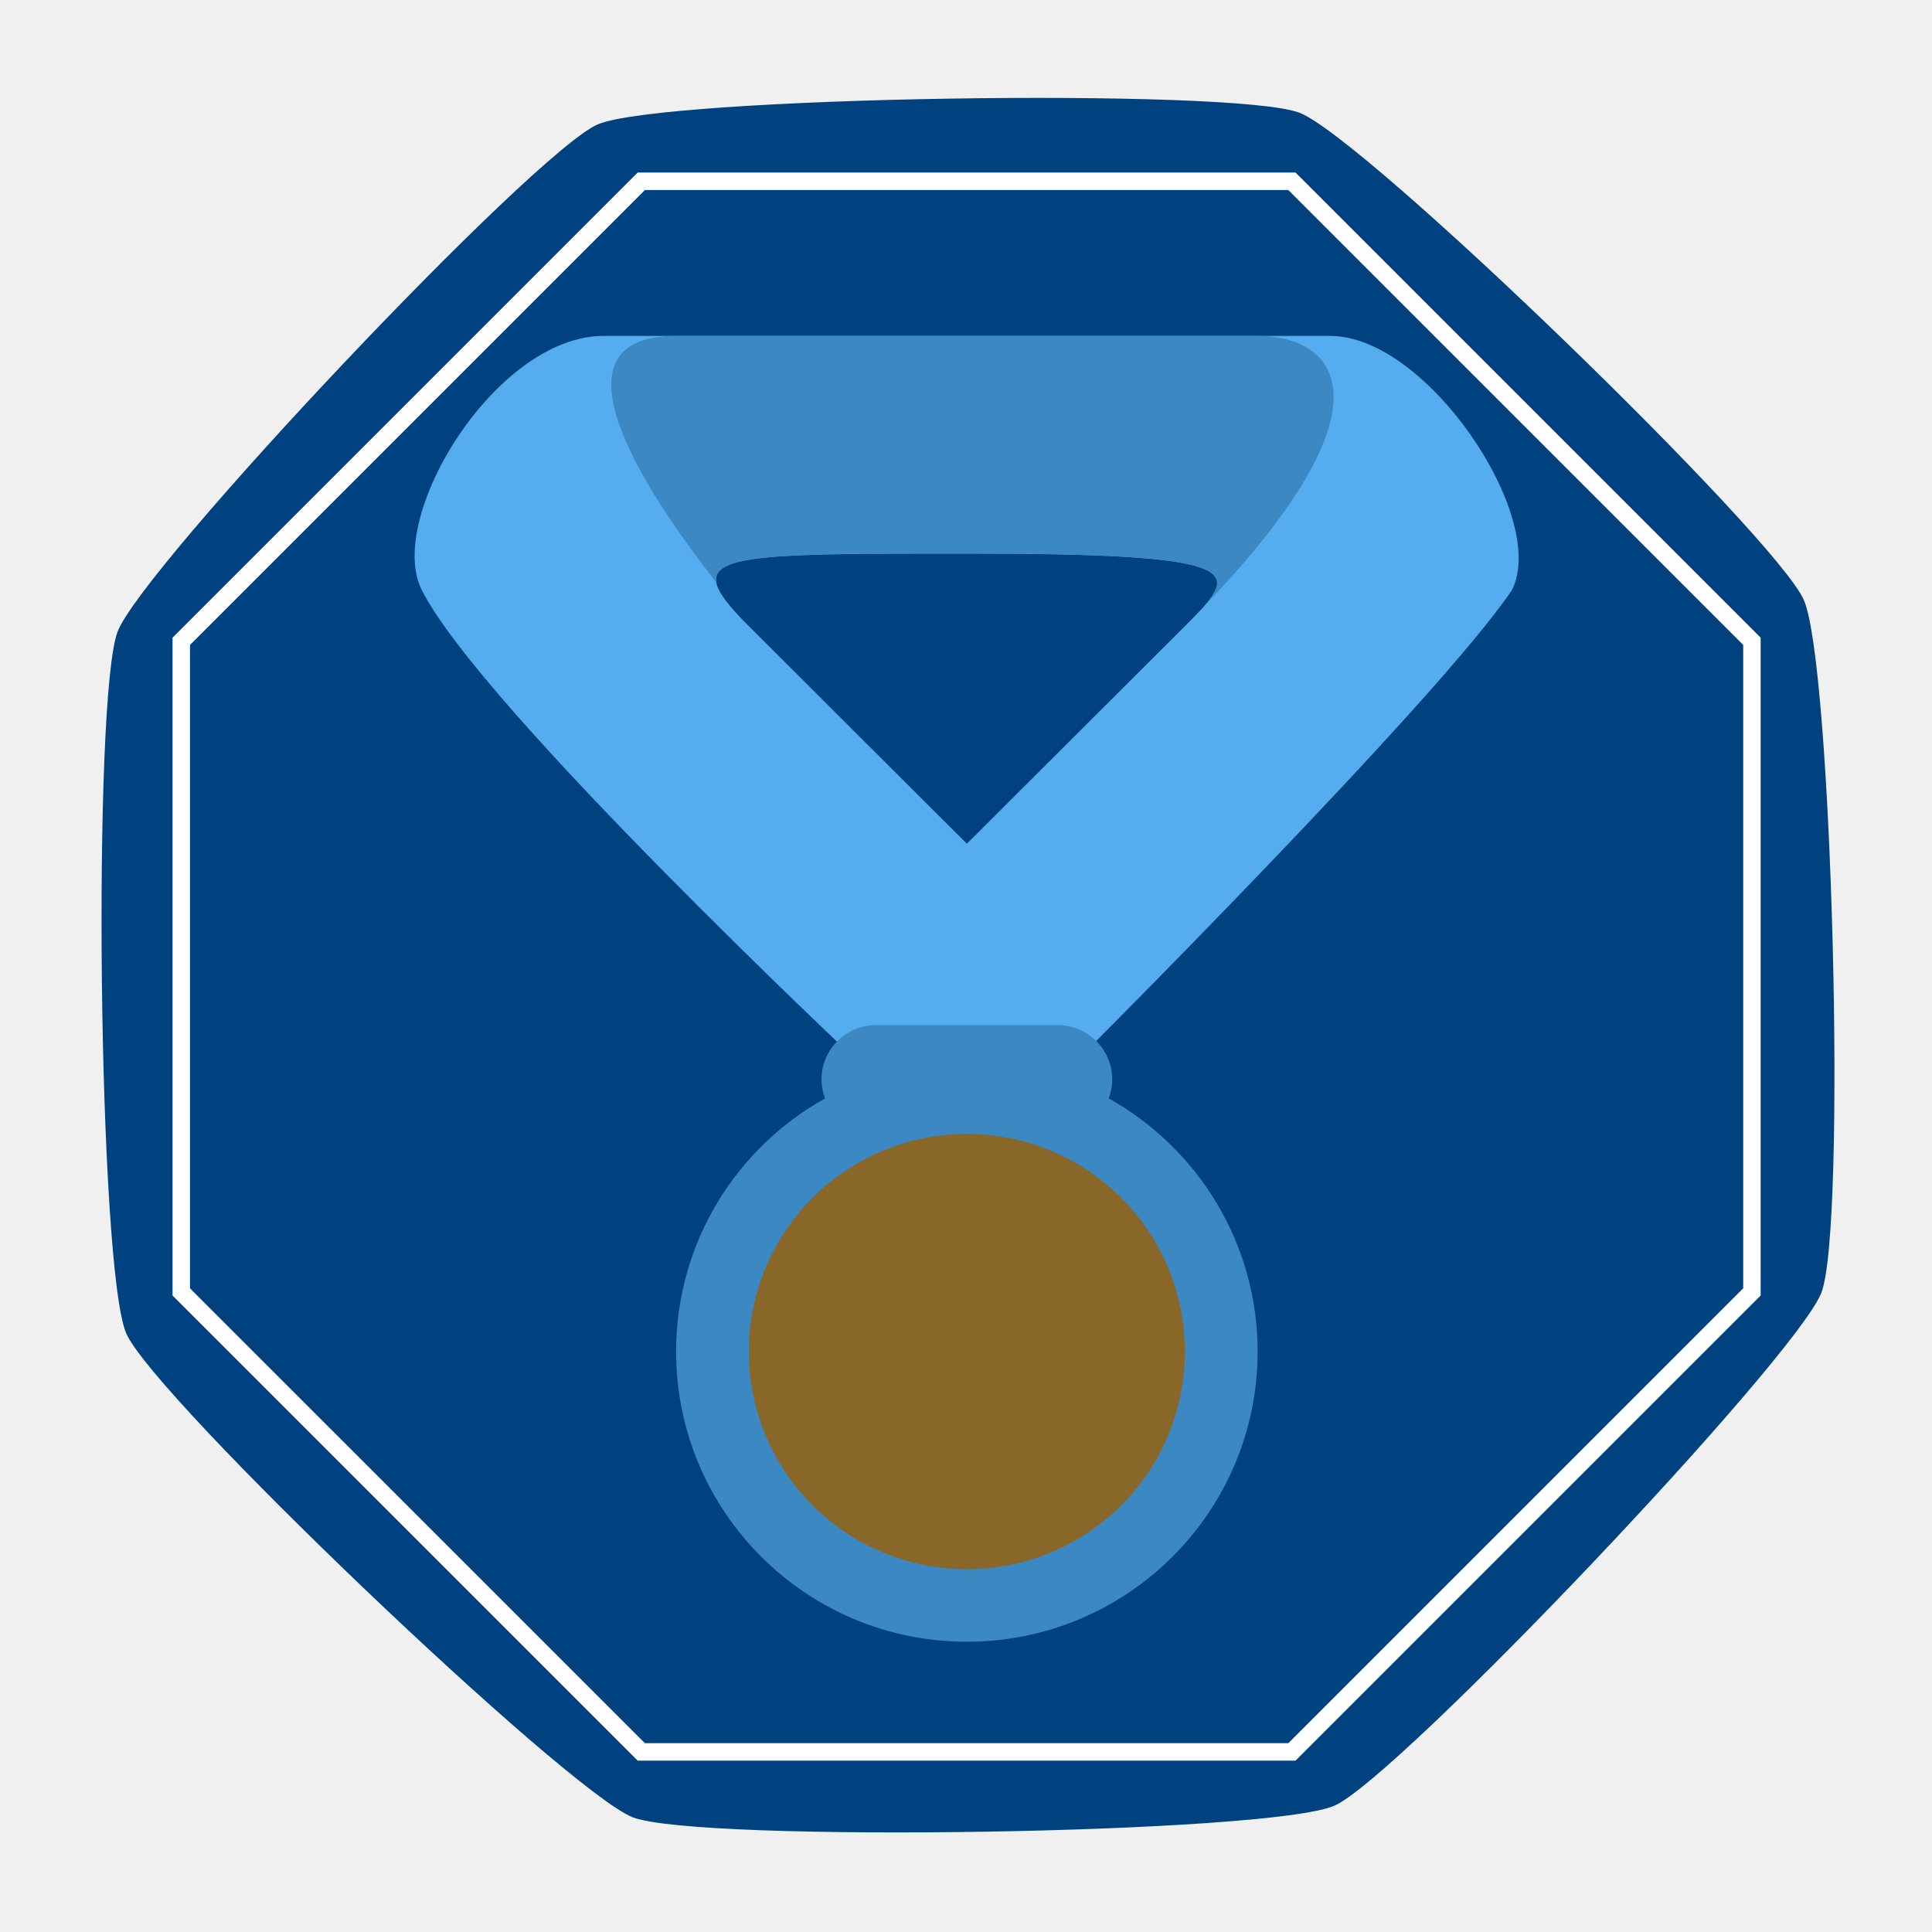
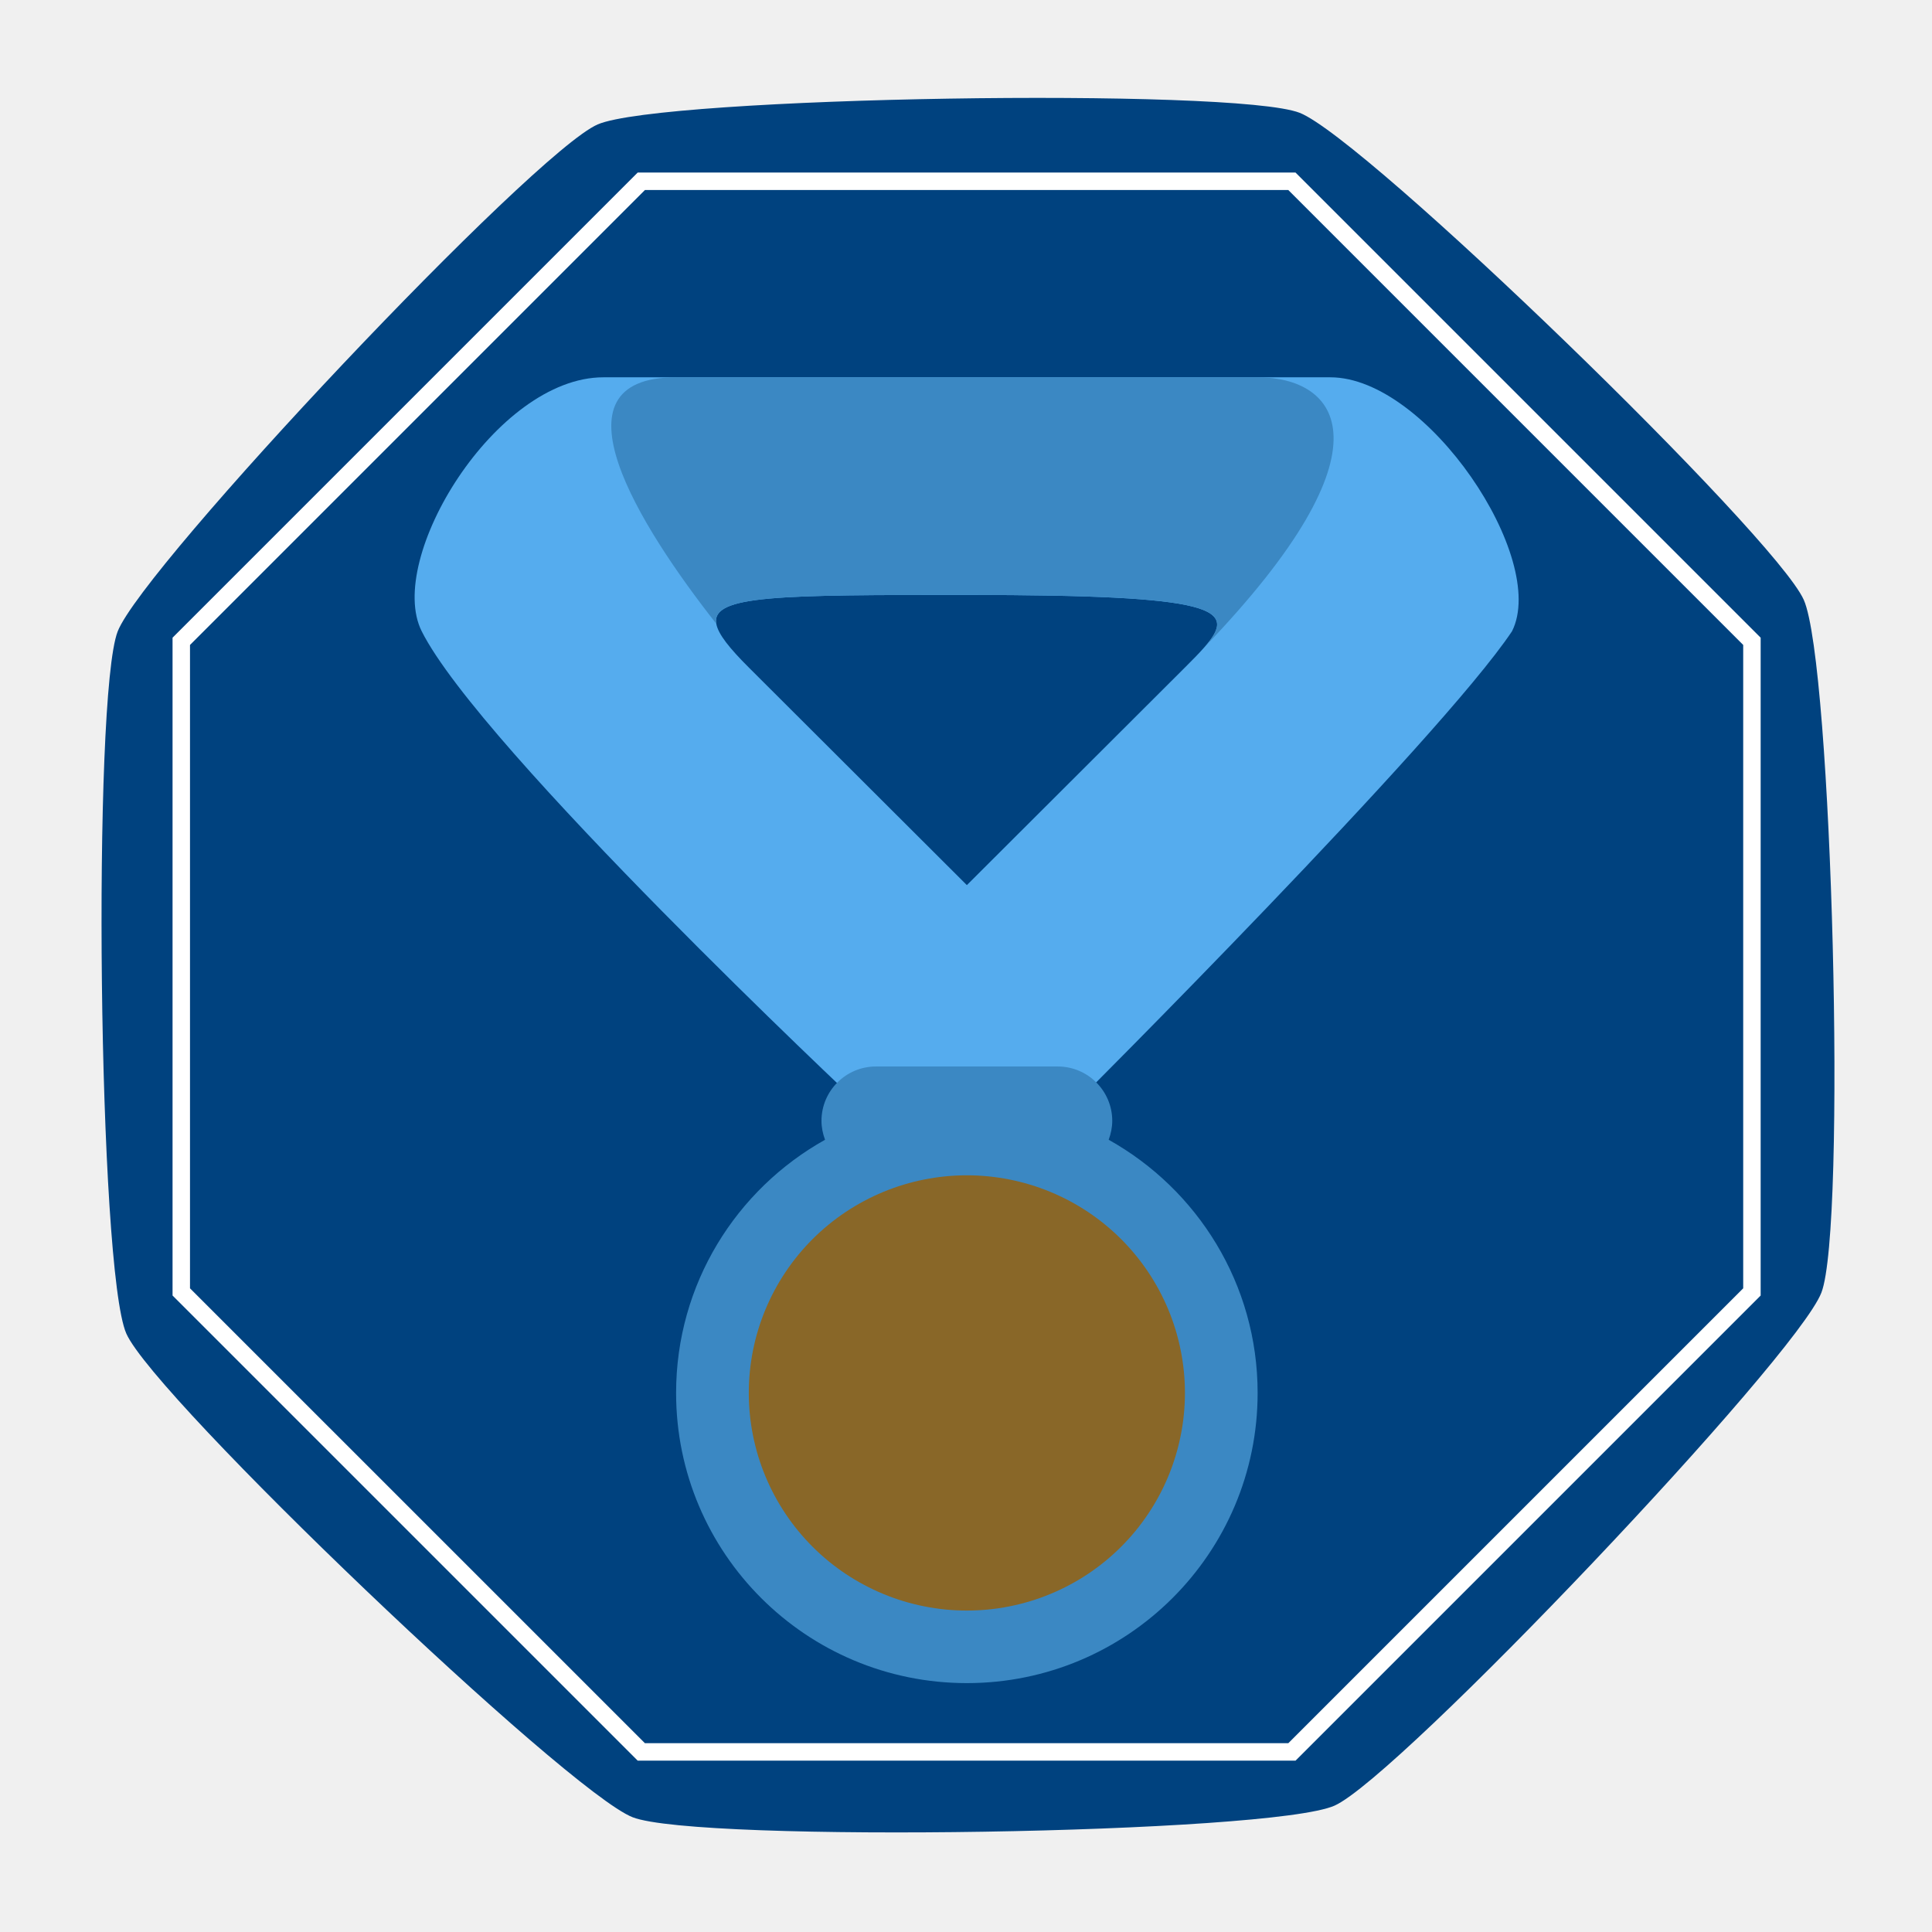
<svg xmlns="http://www.w3.org/2000/svg" width="500" zoomAndPan="magnify" viewBox="0 0 375 375" height="500" preserveAspectRatio="xMidYMid meet" version="1.0">
  <defs>
-     <clipPath id="898ec4135e">
+     <clipPath id="49b6e21a64">
      <path d="M 33.492 33.492 L 341.742 33.492 L 341.742 341.742 L 33.492 341.742 Z M 33.492 33.492 " clip-rule="nonzero" />
    </clipPath>
-     <clipPath id="1d230afccc">
-       <path d="M 80 65.184 L 295 65.184 L 295 207 L 80 207 Z M 80 65.184 " clip-rule="nonzero" />
+     <clipPath id="7a06f271a1">
+       <path d="M 80 73.211 L 295 73.211 L 295 215 L 80 215 Z M 80 73.211 " clip-rule="nonzero" />
    </clipPath>
-     <clipPath id="2b8fe09c33">
-       <path d="M 118 65.184 L 259 65.184 L 259 118 L 118 118 Z M 118 65.184 " clip-rule="nonzero" />
+     <clipPath id="66ac443f8d">
+       <path d="M 118 73.211 L 259 73.211 L 259 126 L 118 126 Z M 118 73.211 " clip-rule="nonzero" />
    </clipPath>
-     <clipPath id="cd25f8967e">
-       <path d="M 131 198 L 245 198 L 245 318.684 L 131 318.684 Z M 131 198 " clip-rule="nonzero" />
+     <clipPath id="79c9690008">
+       <path d="M 131 207 L 245 207 L 245 326.711 L 131 326.711 Z M 131 207 " clip-rule="nonzero" />
    </clipPath>
  </defs>
  <path fill="#00427f" d="M 353.527 250.91 C 348.609 263.617 271.445 344.961 259.031 350.473 C 246.617 355.984 135.477 357.707 122.785 352.723 C 110.094 347.742 29.988 271.312 24.516 258.84 C 19.043 246.367 17.918 135.223 22.844 122.555 C 27.773 109.887 103.531 29.547 116.012 24.148 C 128.496 18.746 239.566 16.965 252.258 21.895 C 264.949 26.828 344.609 104.012 350.117 116.441 C 355.629 128.871 358.441 238.203 353.527 250.91 Z M 353.527 250.91 " fill-opacity="1" fill-rule="nonzero" />
-   <g clip-path="url(#898ec4135e)">
+   <g clip-path="url(#49b6e21a64)">
    <path fill="#ffffff" d="M 338.355 250.062 L 250.059 338.355 L 125.18 338.355 L 36.879 250.062 L 36.879 125.184 L 125.18 36.883 L 250.059 36.883 L 338.355 125.184 Z M 251.461 33.492 L 123.777 33.492 L 33.492 123.777 L 33.492 251.461 L 123.777 341.742 L 251.461 341.742 L 341.742 251.461 L 341.742 123.777 L 251.461 33.492 " fill-opacity="1" fill-rule="nonzero" />
  </g>
-   <g clip-path="url(#1d230afccc)">
-     <path fill="#55acee" d="M 258.215 65.203 L 117.121 65.203 C 96.25 65.203 74.793 100.406 81.848 114.488 C 93.219 137.191 166.504 206.012 166.504 206.012 L 208.832 206.012 C 208.832 206.012 279.379 135.609 293.488 114.488 C 300.543 100.406 277.027 65.203 258.215 65.203 Z M 229.996 121.527 L 187.668 163.77 L 145.34 121.527 C 141.586 117.781 139.391 115.059 139.031 113.035 C 138.035 107.469 151.418 107.445 187.668 107.445 C 236.457 107.445 240.406 110.086 233.746 117.629 C 232.711 118.809 231.426 120.098 229.996 121.527 Z M 229.996 121.527 " fill-opacity="1" fill-rule="nonzero" />
+   <g clip-path="url(#7a06f271a1)">
+     <path fill="#55acee" d="M 258.215 73.234 L 117.121 73.234 C 96.25 73.234 74.793 108.438 81.848 122.516 C 93.219 145.223 166.504 214.043 166.504 214.043 L 208.832 214.043 C 208.832 214.043 279.379 143.641 293.488 122.516 C 300.543 108.438 277.027 73.234 258.215 73.234 Z M 229.996 129.559 L 187.668 171.801 L 145.34 129.559 C 141.586 125.812 139.391 123.086 139.031 121.066 C 138.035 115.496 151.418 115.477 187.668 115.477 C 236.457 115.477 240.406 118.117 233.746 125.656 C 232.711 126.84 231.426 128.129 229.996 129.559 Z M 229.996 129.559 " fill-opacity="1" fill-rule="nonzero" />
  </g>
-   <g clip-path="url(#2b8fe09c33)">
-     <path fill="#3b88c3" d="M 139.031 113.035 C 138.035 107.469 151.418 107.445 187.668 107.445 C 236.457 107.445 240.406 110.086 233.746 117.629 C 271.379 78.477 259.59 65.203 244.105 65.203 L 131.23 65.203 C 105.98 65.203 124.102 94.047 139.031 113.035 Z M 139.031 113.035 " fill-opacity="1" fill-rule="nonzero" />
+   <g clip-path="url(#66ac443f8d)">
+     <path fill="#3b88c3" d="M 139.031 121.066 C 138.035 115.496 151.418 115.477 187.668 115.477 C 236.457 115.477 240.406 118.117 233.746 125.656 C 271.379 86.504 259.59 73.234 244.105 73.234 L 131.23 73.234 C 105.98 73.234 124.102 102.078 139.031 121.066 Z M 139.031 121.066 " fill-opacity="1" fill-rule="nonzero" />
  </g>
-   <g clip-path="url(#cd25f8967e)">
-     <path fill="#3b88c3" d="M 215.195 213.195 C 215.617 212.047 215.887 210.824 215.887 209.535 C 215.887 203.703 211.145 198.973 205.305 198.973 L 170.031 198.973 C 164.18 198.973 159.449 203.703 159.449 209.535 C 159.449 210.824 159.715 212.047 160.141 213.195 C 142.898 222.832 131.23 241.215 131.23 262.336 C 131.23 293.441 156.492 318.66 187.668 318.66 C 218.832 318.66 244.105 293.441 244.105 262.336 C 244.105 241.215 232.434 222.832 215.195 213.195 Z M 215.195 213.195 " fill-opacity="1" fill-rule="nonzero" />
+   <g clip-path="url(#79c9690008)">
+     <path fill="#3b88c3" d="M 215.195 221.227 C 215.617 220.078 215.887 218.852 215.887 217.562 C 215.887 211.734 211.145 207.004 205.305 207.004 L 170.031 207.004 C 164.18 207.004 159.449 211.734 159.449 217.562 C 159.449 218.852 159.715 220.078 160.141 221.227 C 142.898 230.863 131.23 249.246 131.23 270.367 C 131.23 301.473 156.492 326.691 187.668 326.691 C 218.832 326.691 244.105 301.473 244.105 270.367 C 244.105 249.246 232.434 230.863 215.195 221.227 Z M 215.195 221.227 " fill-opacity="1" fill-rule="nonzero" />
  </g>
-   <path fill="#896728" d="M 229.996 262.336 C 229.996 263.723 229.926 265.102 229.789 266.477 C 229.656 267.855 229.453 269.223 229.18 270.578 C 228.91 271.938 228.574 273.277 228.172 274.602 C 227.77 275.926 227.305 277.227 226.773 278.504 C 226.242 279.781 225.648 281.031 224.996 282.25 C 224.344 283.473 223.633 284.656 222.859 285.805 C 222.09 286.957 221.266 288.066 220.387 289.137 C 219.508 290.207 218.578 291.23 217.598 292.207 C 216.617 293.188 215.59 294.113 214.52 294.992 C 213.449 295.871 212.336 296.691 211.184 297.461 C 210.031 298.23 208.844 298.941 207.621 299.594 C 206.398 300.246 205.145 300.836 203.863 301.363 C 202.582 301.895 201.281 302.359 199.953 302.762 C 198.625 303.164 197.285 303.5 195.926 303.77 C 194.562 304.039 193.195 304.242 191.816 304.379 C 190.434 304.512 189.051 304.582 187.668 304.582 C 186.281 304.582 184.898 304.512 183.516 304.379 C 182.137 304.242 180.77 304.039 179.41 303.77 C 178.047 303.5 176.707 303.164 175.379 302.762 C 174.051 302.359 172.75 301.895 171.469 301.363 C 170.188 300.836 168.934 300.246 167.715 299.594 C 166.492 298.941 165.301 298.23 164.148 297.461 C 162.996 296.691 161.887 295.871 160.812 294.992 C 159.742 294.113 158.715 293.188 157.734 292.207 C 156.754 291.23 155.824 290.207 154.945 289.137 C 154.066 288.066 153.242 286.957 152.473 285.805 C 151.703 284.656 150.988 283.473 150.336 282.25 C 149.684 281.031 149.09 279.781 148.559 278.504 C 148.031 277.227 147.562 275.926 147.16 274.602 C 146.758 273.277 146.422 271.938 146.152 270.578 C 145.883 269.223 145.68 267.855 145.543 266.477 C 145.406 265.102 145.34 263.723 145.34 262.336 C 145.34 260.953 145.406 259.574 145.543 258.195 C 145.68 256.82 145.883 255.453 146.152 254.098 C 146.422 252.738 146.758 251.398 147.16 250.074 C 147.562 248.75 148.031 247.449 148.559 246.172 C 149.09 244.895 149.684 243.645 150.336 242.426 C 150.988 241.203 151.703 240.02 152.473 238.867 C 153.242 237.719 154.066 236.609 154.945 235.539 C 155.824 234.469 156.754 233.445 157.734 232.469 C 158.715 231.488 159.742 230.562 160.812 229.684 C 161.887 228.805 162.996 227.984 164.148 227.215 C 165.301 226.445 166.492 225.734 167.715 225.082 C 168.934 224.43 170.188 223.84 171.469 223.309 C 172.75 222.781 174.051 222.316 175.379 221.914 C 176.707 221.512 178.047 221.176 179.41 220.906 C 180.77 220.637 182.137 220.434 183.516 220.297 C 184.898 220.164 186.281 220.094 187.668 220.094 C 189.051 220.094 190.434 220.164 191.816 220.297 C 193.195 220.434 194.562 220.637 195.926 220.906 C 197.285 221.176 198.625 221.512 199.953 221.914 C 201.281 222.316 202.582 222.781 203.863 223.309 C 205.145 223.84 206.398 224.43 207.621 225.082 C 208.844 225.734 210.031 226.445 211.184 227.215 C 212.336 227.984 213.449 228.805 214.52 229.684 C 215.59 230.562 216.617 231.488 217.598 232.469 C 218.578 233.445 219.508 234.469 220.387 235.539 C 221.266 236.609 222.09 237.719 222.859 238.867 C 223.633 240.02 224.344 241.203 224.996 242.426 C 225.648 243.645 226.242 244.895 226.773 246.172 C 227.305 247.449 227.77 248.75 228.172 250.074 C 228.574 251.398 228.91 252.738 229.18 254.098 C 229.453 255.453 229.656 256.82 229.789 258.195 C 229.926 259.574 229.996 260.953 229.996 262.336 Z M 229.996 262.336 " fill-opacity="1" fill-rule="nonzero" />
+   <path fill="#896728" d="M 229.996 270.367 C 229.996 271.75 229.926 273.133 229.789 274.508 C 229.656 275.887 229.453 277.25 229.18 278.609 C 228.91 279.965 228.574 281.305 228.172 282.629 C 227.77 283.953 227.305 285.254 226.773 286.531 C 226.242 287.812 225.648 289.059 224.996 290.281 C 224.344 291.5 223.633 292.688 222.859 293.836 C 222.09 294.988 221.266 296.098 220.387 297.168 C 219.508 298.234 218.578 299.258 217.598 300.238 C 216.617 301.215 215.59 302.145 214.52 303.023 C 213.449 303.898 212.336 304.723 211.184 305.492 C 210.031 306.262 208.844 306.969 207.621 307.621 C 206.398 308.273 205.145 308.867 203.863 309.395 C 202.582 309.926 201.281 310.391 199.953 310.793 C 198.625 311.191 197.285 311.527 195.926 311.797 C 194.562 312.07 193.195 312.27 191.816 312.406 C 190.434 312.543 189.051 312.609 187.668 312.609 C 186.281 312.609 184.898 312.543 183.516 312.406 C 182.137 312.27 180.77 312.07 179.41 311.797 C 178.047 311.527 176.707 311.191 175.379 310.793 C 174.051 310.391 172.75 309.926 171.469 309.395 C 170.188 308.867 168.934 308.273 167.715 307.621 C 166.492 306.969 165.301 306.262 164.148 305.492 C 162.996 304.723 161.887 303.898 160.812 303.023 C 159.742 302.145 158.715 301.215 157.734 300.238 C 156.754 299.258 155.824 298.234 154.945 297.168 C 154.066 296.098 153.242 294.988 152.473 293.836 C 151.703 292.688 150.988 291.5 150.336 290.281 C 149.684 289.059 149.09 287.812 148.559 286.531 C 148.031 285.254 147.562 283.953 147.16 282.629 C 146.758 281.305 146.422 279.965 146.152 278.609 C 145.883 277.25 145.68 275.887 145.543 274.508 C 145.406 273.133 145.34 271.75 145.34 270.367 C 145.34 268.984 145.406 267.605 145.543 266.227 C 145.68 264.852 145.883 263.484 146.152 262.125 C 146.422 260.77 146.758 259.43 147.16 258.105 C 147.562 256.781 148.031 255.48 148.559 254.203 C 149.09 252.922 149.684 251.676 150.336 250.453 C 150.988 249.234 151.703 248.051 152.473 246.898 C 153.242 245.75 154.066 244.637 154.945 243.57 C 155.824 242.5 156.754 241.477 157.734 240.496 C 158.715 239.52 159.742 238.59 160.812 237.715 C 161.887 236.836 162.996 236.012 164.148 235.242 C 165.301 234.477 166.492 233.766 167.715 233.113 C 168.934 232.461 170.188 231.871 171.469 231.34 C 172.75 230.812 174.051 230.344 175.379 229.945 C 176.707 229.543 178.047 229.207 179.41 228.938 C 180.77 228.668 182.137 228.465 183.516 228.328 C 184.898 228.191 186.281 228.125 187.668 228.125 C 189.051 228.125 190.434 228.191 191.816 228.328 C 193.195 228.465 194.562 228.668 195.926 228.938 C 197.285 229.207 198.625 229.543 199.953 229.945 C 201.281 230.344 202.582 230.812 203.863 231.34 C 205.145 231.871 206.398 232.461 207.621 233.113 C 208.844 233.766 210.031 234.477 211.184 235.242 C 212.336 236.012 213.449 236.836 214.52 237.715 C 215.59 238.59 216.617 239.52 217.598 240.496 C 218.578 241.477 219.508 242.5 220.387 243.57 C 221.266 244.637 222.09 245.75 222.859 246.898 C 223.633 248.051 224.344 249.234 224.996 250.453 C 225.648 251.676 226.242 252.922 226.773 254.203 C 227.305 255.48 227.77 256.781 228.172 258.105 C 228.574 259.43 228.91 260.77 229.18 262.125 C 229.453 263.484 229.656 264.852 229.789 266.227 C 229.926 267.605 229.996 268.984 229.996 270.367 Z M 229.996 270.367 " fill-opacity="1" fill-rule="nonzero" />
</svg>
